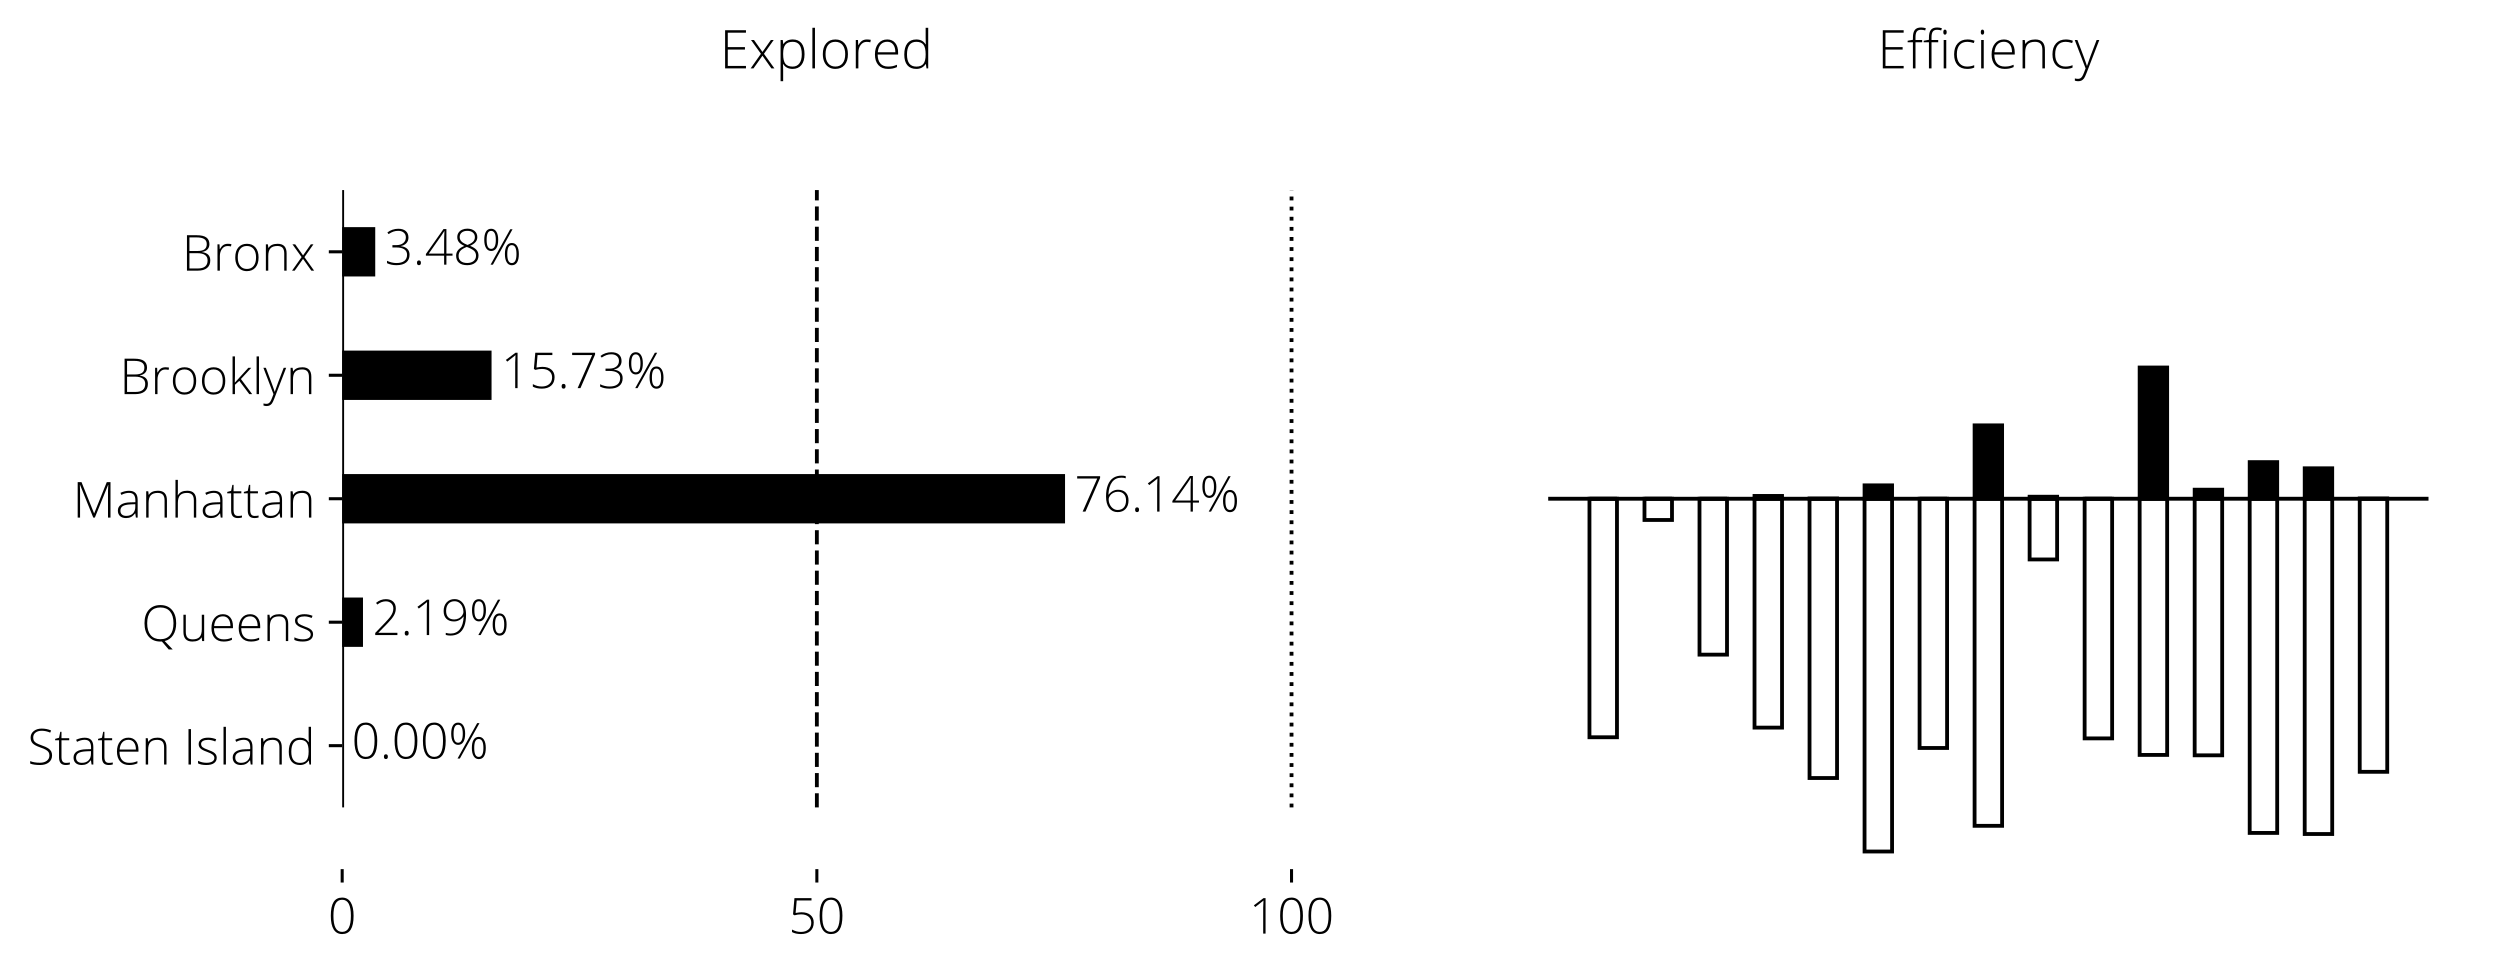
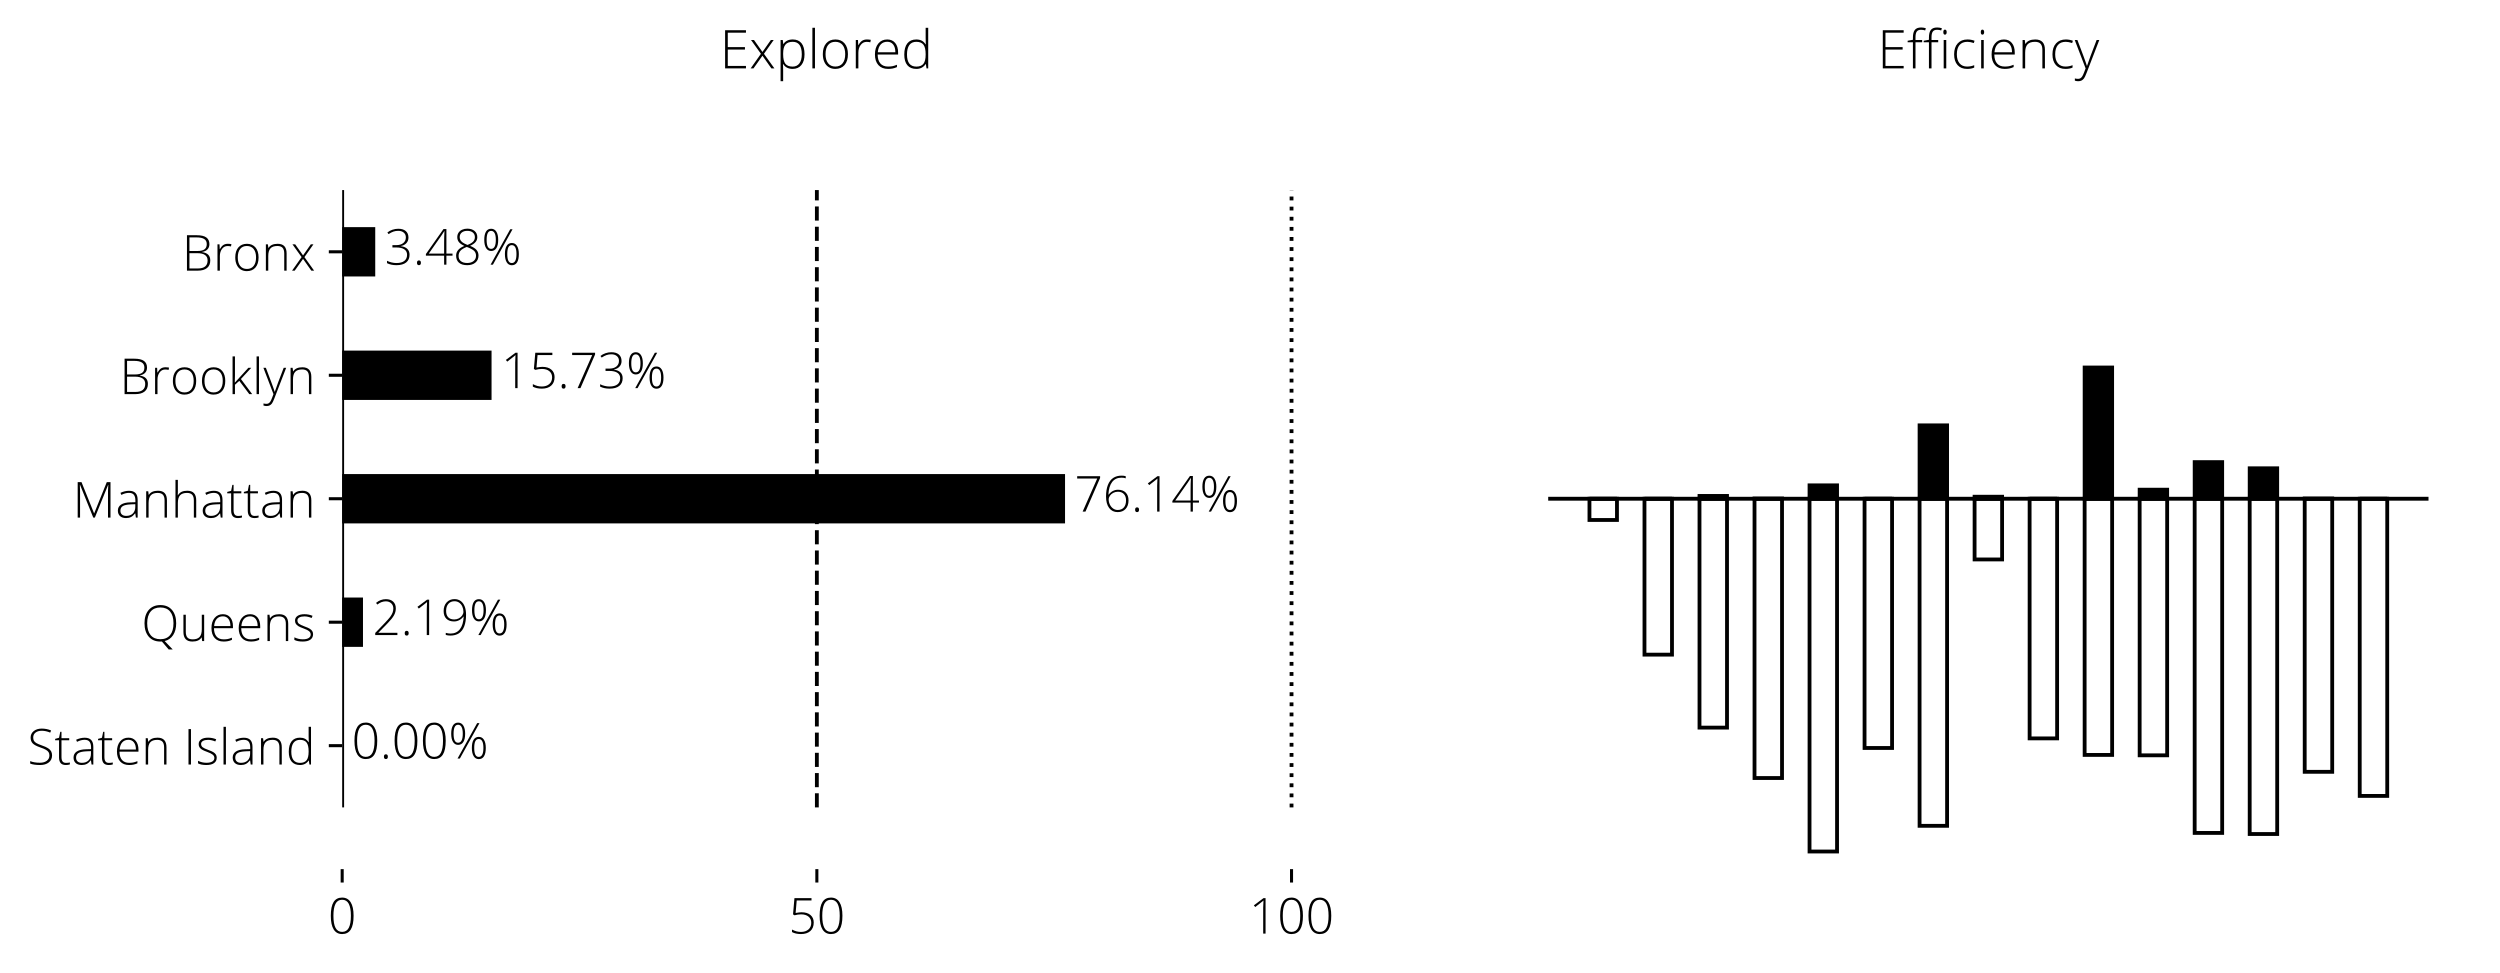
<svg xmlns="http://www.w3.org/2000/svg" xmlns:xlink="http://www.w3.org/1999/xlink" width="654.828pt" height="254.856pt" viewBox="0 0 654.828 254.856" version="1.1">
  <defs>
    <style type="text/css">*{stroke-linejoin: round; stroke-linecap: butt}</style>
  </defs>
  <g id="figure_1">
    <g id="patch_1">
      <path d="M 0 254.856  L 654.828 254.856  L 654.828 0  L 0 0  z " style="fill: #ffffff" />
    </g>
    <g id="axes_1">
      <g id="patch_2">
        <path d="M 89.628 227.654  L 343.265 227.654  L 343.265 33.614  L 89.628 33.614  L 89.628 227.654  z " style="fill: none" />
      </g>
      <g id="patch_3">
-         <path d="M 89.628 201.782  L 89.628 201.782  L 89.628 188.846  L 89.628 188.846  z " clip-path="url(#pa420736cd4)" />
+         <path d="M 89.628 201.782  L 89.628 201.782  L 89.628 188.846  L 89.628 188.846  z " clip-path="url(#p957fd2dccb)" />
      </g>
      <g id="patch_4">
-         <path d="M 89.628 169.442  L 95.077 169.442  L 95.077 156.506  L 89.628 156.506  z " clip-path="url(#pa420736cd4)" />
+         <path d="M 89.628 169.442  L 95.077 169.442  L 95.077 156.506  L 89.628 156.506  z " clip-path="url(#p957fd2dccb)" />
      </g>
      <g id="patch_5">
-         <path d="M 89.628 137.102  L 278.967 137.102  L 278.967 124.166  L 89.628 124.166  z " clip-path="url(#pa420736cd4)" />
+         <path d="M 89.628 137.102  L 278.967 137.102  L 278.967 124.166  L 89.628 124.166  z " clip-path="url(#p957fd2dccb)" />
      </g>
      <g id="patch_6">
-         <path d="M 89.628 104.762  L 128.753 104.762  L 128.753 91.826  L 89.628 91.826  z " clip-path="url(#pa420736cd4)" />
+         <path d="M 89.628 104.762  L 128.753 104.762  L 128.753 91.826  L 89.628 91.826  z " clip-path="url(#p957fd2dccb)" />
      </g>
      <g id="patch_7">
-         <path d="M 89.628 72.422  L 98.287 72.422  L 98.287 59.486  L 89.628 59.486  z " clip-path="url(#pa420736cd4)" />
+         <path d="M 89.628 72.422  L 98.287 72.422  L 98.287 59.486  L 89.628 59.486  z " clip-path="url(#p957fd2dccb)" />
      </g>
      <g id="matplotlib.axis_1">
        <g id="xtick_1">
          <g id="line2d_1">
            <defs>
-               <path id="m9765cb87ba" d="M 0 0  L 0 3.5  " style="stroke: #000000; stroke-width: 0.8" />
+               <path id="m47804fad44" d="M 0 0  L 0 3.5  " style="stroke: #000000; stroke-width: 0.8" />
            </defs>
            <g>
-               <use xlink:href="#m9765cb87ba" x="89.628" y="227.654" style="stroke: #000000; stroke-width: 0.8" />
+               <use xlink:href="#m47804fad44" x="89.628" y="227.654" style="stroke: #000000; stroke-width: 0.8" />
            </g>
          </g>
          <g id="text_1">
            <g transform="translate(85.91836 244.5322)scale(0.13 -0.13)">
              <defs>
                <path id="OpenSans-Light-30" d="M 3297 2297  Q 3297 1094 2930 515  Q 2563 -63 1819 -63  Q 1103 -63 731 532  Q 359 1128 359 2297  Q 359 3491 720 4066  Q 1081 4641 1819 4641  Q 2541 4641 2919 4045  Q 3297 3450 3297 2297  z M 697 2297  Q 697 1234 975 726  Q 1253 219 1819 219  Q 2409 219 2679 744  Q 2950 1269 2950 2297  Q 2950 3309 2679 3834  Q 2409 4359 1819 4359  Q 1228 4359 962 3834  Q 697 3309 697 2297  z " transform="scale(0.015625)" />
              </defs>
              <use xlink:href="#OpenSans-Light-30" />
            </g>
          </g>
        </g>
        <g id="xtick_2">
          <g id="line2d_2">
            <g>
-               <use xlink:href="#m9765cb87ba" x="213.96" y="227.654" style="stroke: #000000; stroke-width: 0.8" />
+               <use xlink:href="#m47804fad44" x="213.96" y="227.654" style="stroke: #000000; stroke-width: 0.8" />
            </g>
          </g>
          <g id="text_2">
            <g transform="translate(206.5398 244.5322)scale(0.13 -0.13)">
              <defs>
                <path id="OpenSans-Light-35" d="M 1678 2747  Q 2409 2747 2829 2394  Q 3250 2041 3250 1422  Q 3250 719 2812 328  Q 2375 -63 1606 -63  Q 1266 -63 959 4  Q 653 72 447 197  L 447 519  Q 784 347 1046 280  Q 1309 213 1606 213  Q 2206 213 2568 530  Q 2931 847 2931 1388  Q 2931 1897 2578 2187  Q 2225 2478 1619 2478  Q 1213 2478 769 2356  L 581 2478  L 763 4569  L 2963 4569  L 2963 4269  L 1056 4269  L 916 2656  Q 1403 2747 1678 2747  z " transform="scale(0.015625)" />
              </defs>
              <use xlink:href="#OpenSans-Light-35" />
              <use xlink:href="#OpenSans-Light-30" x="57.08" />
            </g>
          </g>
        </g>
        <g id="xtick_3">
          <g id="line2d_3">
            <g>
-               <use xlink:href="#m9765cb87ba" x="338.292" y="227.654" style="stroke: #000000; stroke-width: 0.8" />
+               <use xlink:href="#m47804fad44" x="338.292" y="227.654" style="stroke: #000000; stroke-width: 0.8" />
            </g>
          </g>
          <g id="text_3">
            <g transform="translate(327.1613 244.5322)scale(0.13 -0.13)">
              <defs>
                <path id="OpenSans-Light-31" d="M 2131 0  L 1825 0  L 1825 3328  Q 1825 3781 1863 4269  Q 1816 4222 1766 4178  Q 1716 4134 800 3419  L 622 3641  L 1863 4569  L 2131 4569  L 2131 0  z " transform="scale(0.015625)" />
              </defs>
              <use xlink:href="#OpenSans-Light-31" />
              <use xlink:href="#OpenSans-Light-30" x="57.08" />
              <use xlink:href="#OpenSans-Light-30" x="114.16" />
            </g>
          </g>
        </g>
      </g>
      <g id="matplotlib.axis_2">
        <g id="ytick_1">
          <g id="line2d_4">
            <defs>
-               <path id="meae00dbb87" d="M 0 0  L -3.5 0  " style="stroke: #000000; stroke-width: 0.8" />
+               <path id="m6c210395d0" d="M 0 0  L -3.5 0  " style="stroke: #000000; stroke-width: 0.8" />
            </defs>
            <g>
-               <use xlink:href="#meae00dbb87" x="89.628" y="195.314" style="stroke: #000000; stroke-width: 0.8" />
+               <use xlink:href="#m6c210395d0" x="89.628" y="195.314" style="stroke: #000000; stroke-width: 0.8" />
            </g>
          </g>
          <g id="text_4">
            <g transform="translate(7.2 200.2532)scale(0.13 -0.13)">
              <defs>
                <path id="OpenSans-Light-53" d="M 3169 1178  Q 3169 606 2748 271  Q 2328 -63 1631 -63  Q 794 -63 347 122  L 347 441  Q 841 231 1606 231  Q 2169 231 2498 489  Q 2828 747 2828 1166  Q 2828 1425 2718 1595  Q 2609 1766 2362 1906  Q 2116 2047 1638 2209  Q 938 2450 670 2729  Q 403 3009 403 3475  Q 403 3988 804 4311  Q 1206 4634 1838 4634  Q 2481 4634 3047 4391  L 2931 4116  Q 2363 4353 1844 4353  Q 1338 4353 1038 4118  Q 738 3884 738 3481  Q 738 3228 830 3065  Q 922 2903 1131 2773  Q 1341 2644 1850 2463  Q 2384 2278 2653 2104  Q 2922 1931 3045 1711  Q 3169 1491 3169 1178  z " transform="scale(0.015625)" />
                <path id="OpenSans-Light-74" d="M 1466 213  Q 1759 213 1978 263  L 1978 13  Q 1753 -63 1459 -63  Q 1009 -63 795 178  Q 581 419 581 934  L 581 3128  L 78 3128  L 78 3309  L 581 3450  L 738 4219  L 897 4219  L 897 3397  L 1894 3397  L 1894 3128  L 897 3128  L 897 978  Q 897 588 1034 400  Q 1172 213 1466 213  z " transform="scale(0.015625)" />
                <path id="OpenSans-Light-61" d="M 2631 0  L 2553 538  L 2528 538  Q 2272 209 2001 73  Q 1731 -63 1363 -63  Q 863 -63 584 193  Q 306 450 306 903  Q 306 1400 720 1675  Q 1134 1950 1919 1966  L 2566 1984  L 2566 2209  Q 2566 2694 2369 2941  Q 2172 3188 1734 3188  Q 1263 3188 756 2925  L 641 3194  Q 1200 3456 1747 3456  Q 2306 3456 2582 3165  Q 2859 2875 2859 2259  L 2859 0  L 2631 0  z M 1381 219  Q 1925 219 2239 530  Q 2553 841 2553 1394  L 2553 1728  L 1959 1703  Q 1244 1669 939 1480  Q 634 1291 634 891  Q 634 572 829 395  Q 1025 219 1381 219  z " transform="scale(0.015625)" />
                <path id="OpenSans-Light-65" d="M 1941 -63  Q 1200 -63 786 393  Q 372 850 372 1672  Q 372 2484 772 2973  Q 1172 3463 1850 3463  Q 2450 3463 2797 3044  Q 3144 2625 3144 1906  L 3144 1656  L 697 1656  Q 703 956 1023 587  Q 1344 219 1941 219  Q 2231 219 2451 259  Q 2672 300 3009 434  L 3009 153  Q 2722 28 2478 -17  Q 2234 -63 1941 -63  z M 1850 3188  Q 1359 3188 1062 2864  Q 766 2541 716 1931  L 2816 1931  Q 2816 2522 2559 2855  Q 2303 3188 1850 3188  z " transform="scale(0.015625)" />
                <path id="OpenSans-Light-6e" d="M 2938 0  L 2938 2203  Q 2938 2716 2722 2948  Q 2506 3181 2053 3181  Q 1444 3181 1161 2873  Q 878 2566 878 1875  L 878 0  L 569 0  L 569 3397  L 831 3397  L 891 2931  L 909 2931  Q 1241 3463 2088 3463  Q 3244 3463 3244 2222  L 3244 0  L 2938 0  z " transform="scale(0.015625)" />
                <path id="OpenSans-Light-20" transform="scale(0.015625)" />
                <path id="OpenSans-Light-49" d="M 647 0  L 647 4569  L 966 4569  L 966 0  L 647 0  z " transform="scale(0.015625)" />
                <path id="OpenSans-Light-73" d="M 2675 884  Q 2675 428 2328 182  Q 1981 -63 1344 -63  Q 663 -63 263 147  L 263 481  Q 775 225 1344 225  Q 1847 225 2108 392  Q 2369 559 2369 838  Q 2369 1094 2161 1269  Q 1953 1444 1478 1613  Q 969 1797 762 1930  Q 556 2063 451 2230  Q 347 2397 347 2638  Q 347 3019 667 3241  Q 988 3463 1563 3463  Q 2113 3463 2606 3256  L 2491 2975  Q 1991 3181 1563 3181  Q 1147 3181 903 3043  Q 659 2906 659 2663  Q 659 2397 848 2237  Q 1038 2078 1588 1881  Q 2047 1716 2256 1583  Q 2466 1450 2570 1281  Q 2675 1113 2675 884  z " transform="scale(0.015625)" />
                <path id="OpenSans-Light-6c" d="M 878 0  L 569 0  L 569 4863  L 878 4863  L 878 0  z " transform="scale(0.015625)" />
                <path id="OpenSans-Light-64" d="M 1813 3463  Q 2181 3463 2450 3328  Q 2719 3194 2931 2869  L 2950 2869  Q 2931 3263 2931 3641  L 2931 4863  L 3238 4863  L 3238 0  L 3034 0  L 2956 519  L 2931 519  Q 2544 -63 1819 -63  Q 1116 -63 744 375  Q 372 813 372 1650  Q 372 2531 740 2997  Q 1109 3463 1813 3463  z M 1813 3181  Q 1256 3181 976 2790  Q 697 2400 697 1656  Q 697 213 1819 213  Q 2394 213 2662 547  Q 2931 881 2931 1650  L 2931 1703  Q 2931 2491 2667 2836  Q 2403 3181 1813 3181  z " transform="scale(0.015625)" />
              </defs>
              <use xlink:href="#OpenSans-Light-53" />
              <use xlink:href="#OpenSans-Light-74" x="54.492" />
              <use xlink:href="#OpenSans-Light-61" x="87.988" />
              <use xlink:href="#OpenSans-Light-74" x="140.967" />
              <use xlink:href="#OpenSans-Light-65" x="174.463" />
              <use xlink:href="#OpenSans-Light-6e" x="229.346" />
              <use xlink:href="#OpenSans-Light-20" x="288.33" />
              <use xlink:href="#OpenSans-Light-49" x="314.307" />
              <use xlink:href="#OpenSans-Light-73" x="339.502" />
              <use xlink:href="#OpenSans-Light-6c" x="386.084" />
              <use xlink:href="#OpenSans-Light-61" x="408.691" />
              <use xlink:href="#OpenSans-Light-6e" x="461.67" />
              <use xlink:href="#OpenSans-Light-64" x="520.654" />
            </g>
          </g>
        </g>
        <g id="ytick_2">
          <g id="line2d_5">
            <g>
-               <use xlink:href="#meae00dbb87" x="89.628" y="162.974" style="stroke: #000000; stroke-width: 0.8" />
+               <use xlink:href="#m6c210395d0" x="89.628" y="162.974" style="stroke: #000000; stroke-width: 0.8" />
            </g>
          </g>
          <g id="text_5">
            <g transform="translate(37.03094 167.9132)scale(0.13 -0.13)">
              <defs>
                <path id="OpenSans-Light-51" d="M 4488 2291  Q 4488 1372 4094 770  Q 3700 169 3003 0  L 4044 -1088  L 3525 -1088  L 2644 -56  L 2541 -63  L 2444 -63  Q 1491 -63 947 570  Q 403 1203 403 2297  Q 403 3388 951 4014  Q 1500 4641 2450 4641  Q 3406 4641 3947 4011  Q 4488 3381 4488 2291  z M 750 2291  Q 750 1309 1187 773  Q 1625 238 2444 238  Q 3269 238 3705 769  Q 4141 1300 4141 2291  Q 4141 3278 3705 3804  Q 3269 4331 2450 4331  Q 1634 4331 1192 3800  Q 750 3269 750 2291  z " transform="scale(0.015625)" />
                <path id="OpenSans-Light-75" d="M 838 3397  L 838 1197  Q 838 684 1053 451  Q 1269 219 1722 219  Q 2328 219 2614 525  Q 2900 831 2900 1522  L 2900 3397  L 3206 3397  L 3206 0  L 2944 0  L 2888 469  L 2869 469  Q 2538 -63 1691 -63  Q 531 -63 531 1178  L 531 3397  L 838 3397  z " transform="scale(0.015625)" />
              </defs>
              <use xlink:href="#OpenSans-Light-51" />
              <use xlink:href="#OpenSans-Light-75" x="76.416" />
              <use xlink:href="#OpenSans-Light-65" x="135.4" />
              <use xlink:href="#OpenSans-Light-65" x="190.283" />
              <use xlink:href="#OpenSans-Light-6e" x="245.166" />
              <use xlink:href="#OpenSans-Light-73" x="304.15" />
            </g>
          </g>
        </g>
        <g id="ytick_3">
          <g id="line2d_6">
            <g>
-               <use xlink:href="#meae00dbb87" x="89.628" y="130.634" style="stroke: #000000; stroke-width: 0.8" />
+               <use xlink:href="#m6c210395d0" x="89.628" y="130.634" style="stroke: #000000; stroke-width: 0.8" />
            </g>
          </g>
          <g id="text_6">
            <g transform="translate(19.03406 135.5732)scale(0.13 -0.13)">
              <defs>
                <path id="OpenSans-Light-4d" d="M 2656 0  L 953 4219  L 928 4219  Q 953 3831 953 3425  L 953 0  L 647 0  L 647 4569  L 1141 4569  L 2759 550  L 2778 550  L 4397 4569  L 4878 4569  L 4878 0  L 4556 0  L 4556 3463  Q 4556 3825 4594 4213  L 4569 4213  L 2859 0  L 2656 0  z " transform="scale(0.015625)" />
                <path id="OpenSans-Light-68" d="M 2938 0  L 2938 2203  Q 2938 2716 2722 2948  Q 2506 3181 2053 3181  Q 1444 3181 1161 2873  Q 878 2566 878 1875  L 878 0  L 569 0  L 569 4863  L 878 4863  L 878 3316  L 863 2881  L 884 2881  Q 1075 3188 1365 3325  Q 1656 3463 2088 3463  Q 3244 3463 3244 2222  L 3244 0  L 2938 0  z " transform="scale(0.015625)" />
              </defs>
              <use xlink:href="#OpenSans-Light-4d" />
              <use xlink:href="#OpenSans-Light-61" x="86.279" />
              <use xlink:href="#OpenSans-Light-6e" x="139.258" />
              <use xlink:href="#OpenSans-Light-68" x="198.242" />
              <use xlink:href="#OpenSans-Light-61" x="257.227" />
              <use xlink:href="#OpenSans-Light-74" x="310.205" />
              <use xlink:href="#OpenSans-Light-74" x="343.701" />
              <use xlink:href="#OpenSans-Light-61" x="377.197" />
              <use xlink:href="#OpenSans-Light-6e" x="430.176" />
            </g>
          </g>
        </g>
        <g id="ytick_4">
          <g id="line2d_7">
            <g>
-               <use xlink:href="#meae00dbb87" x="89.628" y="98.294" style="stroke: #000000; stroke-width: 0.8" />
+               <use xlink:href="#m6c210395d0" x="89.628" y="98.294" style="stroke: #000000; stroke-width: 0.8" />
            </g>
          </g>
          <g id="text_7">
            <g transform="translate(31.31703 103.2332)scale(0.13 -0.13)">
              <defs>
                <path id="OpenSans-Light-42" d="M 647 4569  L 1900 4569  Q 2747 4569 3144 4281  Q 3541 3994 3541 3413  Q 3541 3016 3298 2752  Q 3056 2488 2591 2413  L 2591 2394  Q 3138 2313 3395 2048  Q 3653 1784 3653 1313  Q 3653 681 3234 340  Q 2816 0 2047 0  L 647 0  L 647 4569  z M 966 2534  L 1972 2534  Q 2616 2534 2908 2748  Q 3200 2963 3200 3419  Q 3200 3875 2870 4081  Q 2541 4288 1888 4288  L 966 4288  L 966 2534  z M 966 2253  L 966 281  L 2041 281  Q 3309 281 3309 1313  Q 3309 2253 1972 2253  L 966 2253  z " transform="scale(0.015625)" />
                <path id="OpenSans-Light-72" d="M 1906 3463  Q 2122 3463 2369 3419  L 2309 3122  Q 2097 3175 1869 3175  Q 1434 3175 1156 2806  Q 878 2438 878 1875  L 878 0  L 569 0  L 569 3397  L 831 3397  L 863 2784  L 884 2784  Q 1094 3159 1331 3311  Q 1569 3463 1906 3463  z " transform="scale(0.015625)" />
                <path id="OpenSans-Light-6f" d="M 3378 1703  Q 3378 872 2975 404  Q 2572 -63 1863 -63  Q 1416 -63 1075 153  Q 734 369 553 772  Q 372 1175 372 1703  Q 372 2534 775 2998  Q 1178 3463 1881 3463  Q 2581 3463 2979 2992  Q 3378 2522 3378 1703  z M 697 1703  Q 697 1003 1005 611  Q 1313 219 1875 219  Q 2438 219 2745 611  Q 3053 1003 3053 1703  Q 3053 2406 2742 2793  Q 2431 3181 1869 3181  Q 1306 3181 1001 2795  Q 697 2409 697 1703  z " transform="scale(0.015625)" />
                <path id="OpenSans-Light-6b" d="M 872 1491  L 2606 3397  L 2981 3397  L 1644 1947  L 3097 0  L 2725 0  L 1434 1716  L 878 1209  L 878 0  L 569 0  L 569 4863  L 878 4863  L 878 2425  L 856 1491  L 872 1491  z " transform="scale(0.015625)" />
                <path id="OpenSans-Light-79" d="M 0 3397  L 319 3397  L 1038 1491  Q 1366 613 1453 306  L 1472 306  Q 1603 709 1900 1509  L 2619 3397  L 2938 3397  L 1416 -550  Q 1231 -1031 1106 -1200  Q 981 -1369 814 -1453  Q 647 -1538 409 -1538  Q 231 -1538 13 -1472  L 13 -1203  Q 194 -1253 403 -1253  Q 563 -1253 684 -1178  Q 806 -1103 904 -945  Q 1003 -788 1133 -445  Q 1263 -103 1300 0  L 0 3397  z " transform="scale(0.015625)" />
              </defs>
              <use xlink:href="#OpenSans-Light-42" />
              <use xlink:href="#OpenSans-Light-72" x="62.695" />
              <use xlink:href="#OpenSans-Light-6f" x="101.611" />
              <use xlink:href="#OpenSans-Light-6f" x="160.205" />
              <use xlink:href="#OpenSans-Light-6b" x="218.799" />
              <use xlink:href="#OpenSans-Light-6c" x="267.188" />
              <use xlink:href="#OpenSans-Light-79" x="289.795" />
              <use xlink:href="#OpenSans-Light-6e" x="335.693" />
            </g>
          </g>
        </g>
        <g id="ytick_5">
          <g id="line2d_8">
            <g>
-               <use xlink:href="#meae00dbb87" x="89.628" y="65.954" style="stroke: #000000; stroke-width: 0.8" />
+               <use xlink:href="#m6c210395d0" x="89.628" y="65.954" style="stroke: #000000; stroke-width: 0.8" />
            </g>
          </g>
          <g id="text_8">
            <g transform="translate(47.65641 70.89317)scale(0.13 -0.13)">
              <defs>
                <path id="OpenSans-Light-78" d="M 1403 1747  L 219 3397  L 575 3397  L 1588 1966  L 2591 3397  L 2931 3397  L 1766 1747  L 3016 0  L 2656 0  L 1588 1516  L 513 0  L 172 0  L 1403 1747  z " transform="scale(0.015625)" />
              </defs>
              <use xlink:href="#OpenSans-Light-42" />
              <use xlink:href="#OpenSans-Light-72" x="62.695" />
              <use xlink:href="#OpenSans-Light-6f" x="101.611" />
              <use xlink:href="#OpenSans-Light-6e" x="160.205" />
              <use xlink:href="#OpenSans-Light-78" x="219.189" />
            </g>
          </g>
        </g>
      </g>
      <g id="LineCollection_1">
-         <path d="M 89.628 211.484  L 89.628 49.784  " clip-path="url(#pa420736cd4)" style="fill: none; stroke: #000000" />
+         <path d="M 89.628 211.484  L 89.628 49.784  " clip-path="url(#p957fd2dccb)" style="fill: none; stroke: #000000" />
      </g>
      <g id="LineCollection_2">
-         <path d="M 213.96 211.484  L 213.96 49.784  " clip-path="url(#pa420736cd4)" style="fill: none; stroke-dasharray: 3.7,1.6; stroke-dashoffset: 0; stroke: #000000" />
+         <path d="M 213.96 211.484  L 213.96 49.784  " clip-path="url(#p957fd2dccb)" style="fill: none; stroke-dasharray: 3.7,1.6; stroke-dashoffset: 0; stroke: #000000" />
      </g>
      <g id="LineCollection_3">
-         <path d="M 338.292 211.484  L 338.292 49.784  " clip-path="url(#pa420736cd4)" style="fill: none; stroke-dasharray: 1,1.65; stroke-dashoffset: 0; stroke: #000000" />
+         <path d="M 338.292 211.484  L 338.292 49.784  " clip-path="url(#p957fd2dccb)" style="fill: none; stroke-dasharray: 1,1.65; stroke-dashoffset: 0; stroke: #000000" />
      </g>
      <g id="text_9">
        <g transform="translate(92.11507 198.6911)scale(0.13 -0.13)">
          <defs>
            <path id="OpenSans-Light-2e" d="M 506 244  Q 506 550 756 550  Q 1013 550 1013 244  Q 1013 -63 756 -63  Q 506 -63 506 244  z " transform="scale(0.015625)" />
            <path id="OpenSans-Light-25" d="M 659 3206  Q 659 2625 800 2333  Q 941 2041 1241 2041  Q 1844 2041 1844 3206  Q 1844 3781 1689 4070  Q 1534 4359 1241 4359  Q 941 4359 800 4070  Q 659 3781 659 3206  z M 2150 3206  Q 2150 2500 1915 2133  Q 1681 1766 1241 1766  Q 825 1766 589 2142  Q 353 2519 353 3206  Q 353 3903 578 4268  Q 803 4634 1241 4634  Q 1675 4634 1912 4257  Q 2150 3881 2150 3206  z M 3322 1369  Q 3322 791 3462 502  Q 3603 213 3903 213  Q 4506 213 4506 1369  Q 4506 2522 3903 2522  Q 3603 2522 3462 2236  Q 3322 1950 3322 1369  z M 4813 1369  Q 4813 663 4581 295  Q 4350 -72 3909 -72  Q 3484 -72 3250 308  Q 3016 688 3016 1369  Q 3016 2072 3245 2434  Q 3475 2797 3909 2797  Q 4338 2797 4575 2422  Q 4813 2047 4813 1369  z M 4000 4569  L 1466 0  L 1166 0  L 3700 4569  L 4000 4569  z " transform="scale(0.015625)" />
          </defs>
          <use xlink:href="#OpenSans-Light-30" />
          <use xlink:href="#OpenSans-Light-2e" x="57.08" />
          <use xlink:href="#OpenSans-Light-30" x="80.859" />
          <use xlink:href="#OpenSans-Light-30" x="137.939" />
          <use xlink:href="#OpenSans-Light-25" x="195.02" />
        </g>
      </g>
      <g id="text_10">
        <g transform="translate(97.5641 166.3511)scale(0.13 -0.13)">
          <defs>
            <path id="OpenSans-Light-32" d="M 3213 0  L 353 0  L 353 275  L 1569 1544  Q 2081 2075 2287 2356  Q 2494 2638 2591 2894  Q 2688 3150 2688 3431  Q 2688 3841 2419 4097  Q 2150 4353 1722 4353  Q 1150 4353 628 3938  L 459 4153  Q 1031 4634 1728 4634  Q 2325 4634 2667 4315  Q 3009 3997 3009 3438  Q 3009 2984 2779 2561  Q 2550 2138 1941 1516  L 769 313  L 769 300  L 3213 300  L 3213 0  z " transform="scale(0.015625)" />
            <path id="OpenSans-Light-39" d="M 3238 2631  Q 3238 1731 3002 1125  Q 2766 519 2314 228  Q 1863 -63 1222 -63  Q 897 -63 622 19  L 622 288  Q 756 244 945 220  Q 1134 197 1234 197  Q 2006 197 2443 755  Q 2881 1313 2931 2381  L 2894 2381  Q 2666 2081 2350 1920  Q 2034 1759 1691 1759  Q 1056 1759 701 2109  Q 347 2459 347 3103  Q 347 3791 736 4216  Q 1125 4641 1747 4641  Q 2197 4641 2534 4405  Q 2872 4169 3055 3712  Q 3238 3256 3238 2631  z M 1747 4366  Q 1253 4366 959 4033  Q 666 3700 666 3122  Q 666 2578 937 2297  Q 1209 2016 1716 2016  Q 2031 2016 2304 2156  Q 2578 2297 2739 2530  Q 2900 2763 2900 3003  Q 2900 3369 2754 3687  Q 2609 4006 2348 4186  Q 2088 4366 1747 4366  z " transform="scale(0.015625)" />
          </defs>
          <use xlink:href="#OpenSans-Light-32" />
          <use xlink:href="#OpenSans-Light-2e" x="57.08" />
          <use xlink:href="#OpenSans-Light-31" x="80.859" />
          <use xlink:href="#OpenSans-Light-39" x="137.939" />
          <use xlink:href="#OpenSans-Light-25" x="195.02" />
        </g>
      </g>
      <g id="text_11">
        <g transform="translate(281.4537 134.0111)scale(0.13 -0.13)">
          <defs>
            <path id="OpenSans-Light-37" d="M 1044 0  L 2925 4269  L 341 4269  L 341 4569  L 3297 4569  L 3297 4341  L 1409 0  L 1044 0  z " transform="scale(0.015625)" />
            <path id="OpenSans-Light-36" d="M 409 1947  Q 409 2838 651 3445  Q 894 4053 1339 4347  Q 1784 4641 2413 4641  Q 2706 4641 2950 4569  L 2950 4294  Q 2722 4378 2400 4378  Q 1628 4378 1198 3822  Q 769 3266 716 2203  L 756 2203  Q 994 2509 1300 2665  Q 1606 2822 1947 2822  Q 2588 2822 2948 2456  Q 3309 2091 3309 1447  Q 3309 747 2929 342  Q 2550 -63 1906 -63  Q 1213 -63 811 467  Q 409 997 409 1947  z M 1906 213  Q 2419 213 2703 534  Q 2988 856 2988 1453  Q 2988 1978 2706 2272  Q 2425 2566 1941 2566  Q 1622 2566 1348 2425  Q 1075 2284 912 2051  Q 750 1819 750 1575  Q 750 1228 904 908  Q 1059 588 1323 400  Q 1588 213 1906 213  z " transform="scale(0.015625)" />
            <path id="OpenSans-Light-34" d="M 3566 1166  L 2778 1166  L 2778 0  L 2484 0  L 2484 1166  L 134 1166  L 134 1375  L 2400 4594  L 2778 4594  L 2778 1434  L 3566 1434  L 3566 1166  z M 2484 1434  L 2484 2741  Q 2484 3684 2528 4325  L 2503 4325  Q 2441 4209 2119 3738  L 506 1434  L 2484 1434  z " transform="scale(0.015625)" />
          </defs>
          <use xlink:href="#OpenSans-Light-37" />
          <use xlink:href="#OpenSans-Light-36" x="57.08" />
          <use xlink:href="#OpenSans-Light-2e" x="114.16" />
          <use xlink:href="#OpenSans-Light-31" x="137.939" />
          <use xlink:href="#OpenSans-Light-34" x="195.02" />
          <use xlink:href="#OpenSans-Light-25" x="252.1" />
        </g>
      </g>
      <g id="text_12">
        <g transform="translate(131.2399 101.6711)scale(0.13 -0.13)">
          <defs>
            <path id="OpenSans-Light-33" d="M 3059 3494  Q 3059 3069 2792 2778  Q 2525 2488 2075 2406  L 2075 2388  Q 2625 2319 2912 2037  Q 3200 1756 3200 1281  Q 3200 641 2764 289  Q 2328 -63 1509 -63  Q 813 -63 294 197  L 294 506  Q 556 369 882 291  Q 1209 213 1497 213  Q 2188 213 2534 492  Q 2881 772 2881 1281  Q 2881 1734 2526 1978  Q 2172 2222 1484 2222  L 991 2222  L 991 2522  L 1491 2522  Q 2059 2522 2392 2792  Q 2725 3063 2725 3525  Q 2725 3906 2454 4136  Q 2184 4366 1747 4366  Q 1406 4366 1125 4270  Q 844 4175 494 3944  L 341 4153  Q 606 4375 981 4504  Q 1356 4634 1741 4634  Q 2372 4634 2715 4336  Q 3059 4038 3059 3494  z " transform="scale(0.015625)" />
          </defs>
          <use xlink:href="#OpenSans-Light-31" />
          <use xlink:href="#OpenSans-Light-35" x="57.08" />
          <use xlink:href="#OpenSans-Light-2e" x="114.16" />
          <use xlink:href="#OpenSans-Light-37" x="137.939" />
          <use xlink:href="#OpenSans-Light-33" x="195.02" />
          <use xlink:href="#OpenSans-Light-25" x="252.1" />
        </g>
      </g>
      <g id="text_13">
        <g transform="translate(100.7736 69.33114)scale(0.13 -0.13)">
          <defs>
            <path id="OpenSans-Light-38" d="M 1819 4647  Q 2400 4647 2754 4350  Q 3109 4053 3109 3547  Q 3109 3197 2889 2928  Q 2669 2659 2175 2431  Q 2775 2184 3019 1890  Q 3263 1597 3263 1178  Q 3263 613 2867 275  Q 2472 -63 1806 -63  Q 1116 -63 747 253  Q 378 569 378 1172  Q 378 1581 637 1890  Q 897 2200 1441 2419  Q 938 2656 731 2920  Q 525 3184 525 3553  Q 525 3881 690 4129  Q 856 4378 1154 4512  Q 1453 4647 1819 4647  z M 697 1125  Q 697 694 989 456  Q 1281 219 1806 219  Q 2319 219 2631 470  Q 2944 722 2944 1153  Q 2944 1541 2698 1783  Q 2453 2025 1753 2291  Q 1178 2069 937 1800  Q 697 1531 697 1125  z M 1813 4366  Q 1372 4366 1105 4148  Q 838 3931 838 3553  Q 838 3334 936 3167  Q 1034 3000 1220 2864  Q 1406 2728 1844 2547  Q 2353 2744 2575 2981  Q 2797 3219 2797 3553  Q 2797 3928 2533 4147  Q 2269 4366 1813 4366  z " transform="scale(0.015625)" />
          </defs>
          <use xlink:href="#OpenSans-Light-33" />
          <use xlink:href="#OpenSans-Light-2e" x="57.08" />
          <use xlink:href="#OpenSans-Light-34" x="80.859" />
          <use xlink:href="#OpenSans-Light-38" x="137.939" />
          <use xlink:href="#OpenSans-Light-25" x="195.02" />
        </g>
      </g>
      <g id="text_14">
        <g transform="translate(188.5144 17.91219)scale(0.14 -0.14)">
          <defs>
            <path id="OpenSans-Light-45" d="M 3144 0  L 647 0  L 647 4569  L 3144 4569  L 3144 4275  L 966 4275  L 966 2547  L 3022 2547  L 3022 2253  L 966 2253  L 966 294  L 3144 294  L 3144 0  z " transform="scale(0.015625)" />
            <path id="OpenSans-Light-70" d="M 2022 -63  Q 1238 -63 878 525  L 856 525  L 866 263  Q 878 31 878 -244  L 878 -1538  L 569 -1538  L 569 3397  L 831 3397  L 891 2913  L 909 2913  Q 1259 3463 2028 3463  Q 2716 3463 3077 3011  Q 3438 2559 3438 1697  Q 3438 859 3058 398  Q 2678 -63 2022 -63  z M 2016 213  Q 2538 213 2823 600  Q 3109 988 3109 1684  Q 3109 3181 2028 3181  Q 1434 3181 1156 2854  Q 878 2528 878 1791  L 878 1691  Q 878 894 1145 553  Q 1413 213 2016 213  z " transform="scale(0.015625)" />
          </defs>
          <use xlink:href="#OpenSans-Light-45" />
          <use xlink:href="#OpenSans-Light-78" x="55.176" />
          <use xlink:href="#OpenSans-Light-70" x="104.98" />
          <use xlink:href="#OpenSans-Light-6c" x="164.502" />
          <use xlink:href="#OpenSans-Light-6f" x="187.109" />
          <use xlink:href="#OpenSans-Light-72" x="245.703" />
          <use xlink:href="#OpenSans-Light-65" x="284.619" />
          <use xlink:href="#OpenSans-Light-64" x="339.502" />
        </g>
      </g>
    </g>
    <g id="axes_2">
      <g id="patch_8">
-         <path d="M 416.329 130.634  L 423.535 130.634  L 423.535 130.634  L 416.329 130.634  z " clip-path="url(#p51a32d0522)" style="stroke: #000000; stroke-linejoin: miter" />
+         <path d="M 416.329 130.634  L 423.535 130.634  L 423.535 130.634  L 416.329 130.634  z " clip-path="url(#p11b2fc22ff)" style="stroke: #000000; stroke-linejoin: miter" />
      </g>
      <g id="patch_9">
-         <path d="M 430.741 130.634  L 437.946 130.634  L 437.946 130.634  L 430.741 130.634  z " clip-path="url(#p51a32d0522)" style="stroke: #000000; stroke-linejoin: miter" />
+         <path d="M 430.741 130.634  L 437.946 130.634  L 437.946 130.634  L 430.741 130.634  z " clip-path="url(#p11b2fc22ff)" style="stroke: #000000; stroke-linejoin: miter" />
      </g>
      <g id="patch_10">
-         <path d="M 445.152 130.634  L 452.357 130.634  L 452.357 130.634  L 445.152 130.634  z " clip-path="url(#p51a32d0522)" style="stroke: #000000; stroke-linejoin: miter" />
+         <path d="M 445.152 130.634  L 452.357 130.634  L 452.357 129.902  L 445.152 129.902  z " clip-path="url(#p11b2fc22ff)" style="stroke: #000000; stroke-linejoin: miter" />
      </g>
      <g id="patch_11">
-         <path d="M 459.563 130.634  L 466.768 130.634  L 466.768 129.902  L 459.563 129.902  z " clip-path="url(#p51a32d0522)" style="stroke: #000000; stroke-linejoin: miter" />
+         <path d="M 459.563 130.634  L 466.768 130.634  L 466.768 130.6  L 459.563 130.6  z " clip-path="url(#p11b2fc22ff)" style="stroke: #000000; stroke-linejoin: miter" />
      </g>
      <g id="patch_12">
-         <path d="M 473.974 130.634  L 481.18 130.634  L 481.18 130.6  L 473.974 130.6  z " clip-path="url(#p51a32d0522)" style="stroke: #000000; stroke-linejoin: miter" />
+         <path d="M 473.974 130.634  L 481.18 130.634  L 481.18 127.128  L 473.974 127.128  z " clip-path="url(#p11b2fc22ff)" style="stroke: #000000; stroke-linejoin: miter" />
      </g>
      <g id="patch_13">
-         <path d="M 488.385 130.634  L 495.591 130.634  L 495.591 127.128  L 488.385 127.128  z " clip-path="url(#p51a32d0522)" style="stroke: #000000; stroke-linejoin: miter" />
+         <path d="M 488.385 130.634  L 495.591 130.634  L 495.591 130.634  L 488.385 130.634  z " clip-path="url(#p11b2fc22ff)" style="stroke: #000000; stroke-linejoin: miter" />
      </g>
      <g id="patch_14">
-         <path d="M 502.796 130.634  L 510.002 130.634  L 510.002 130.634  L 502.796 130.634  z " clip-path="url(#p51a32d0522)" style="stroke: #000000; stroke-linejoin: miter" />
+         <path d="M 502.796 130.634  L 510.002 130.634  L 510.002 111.414  L 502.796 111.414  z " clip-path="url(#p11b2fc22ff)" style="stroke: #000000; stroke-linejoin: miter" />
      </g>
      <g id="patch_15">
-         <path d="M 517.207 130.634  L 524.413 130.634  L 524.413 111.414  L 517.207 111.414  z " clip-path="url(#p51a32d0522)" style="stroke: #000000; stroke-linejoin: miter" />
+         <path d="M 517.207 130.634  L 524.413 130.634  L 524.413 130.105  L 517.207 130.105  z " clip-path="url(#p11b2fc22ff)" style="stroke: #000000; stroke-linejoin: miter" />
      </g>
      <g id="patch_16">
-         <path d="M 531.619 130.634  L 538.824 130.634  L 538.824 130.105  L 531.619 130.105  z " clip-path="url(#p51a32d0522)" style="stroke: #000000; stroke-linejoin: miter" />
+         <path d="M 531.619 130.634  L 538.824 130.634  L 538.824 130.634  L 531.619 130.634  z " clip-path="url(#p11b2fc22ff)" style="stroke: #000000; stroke-linejoin: miter" />
      </g>
      <g id="patch_17">
-         <path d="M 546.03 130.634  L 553.235 130.634  L 553.235 130.634  L 546.03 130.634  z " clip-path="url(#p51a32d0522)" style="stroke: #000000; stroke-linejoin: miter" />
+         <path d="M 546.03 130.634  L 553.235 130.634  L 553.235 96.262  L 546.03 96.262  z " clip-path="url(#p11b2fc22ff)" style="stroke: #000000; stroke-linejoin: miter" />
      </g>
      <g id="patch_18">
-         <path d="M 560.441 130.634  L 567.647 130.634  L 567.647 96.262  L 560.441 96.262  z " clip-path="url(#p51a32d0522)" style="stroke: #000000; stroke-linejoin: miter" />
+         <path d="M 560.441 130.634  L 567.647 130.634  L 567.647 128.263  L 560.441 128.263  z " clip-path="url(#p11b2fc22ff)" style="stroke: #000000; stroke-linejoin: miter" />
      </g>
      <g id="patch_19">
-         <path d="M 574.852 130.634  L 582.058 130.634  L 582.058 128.263  L 574.852 128.263  z " clip-path="url(#p51a32d0522)" style="stroke: #000000; stroke-linejoin: miter" />
+         <path d="M 574.852 130.634  L 582.058 130.634  L 582.058 121.042  L 574.852 121.042  z " clip-path="url(#p11b2fc22ff)" style="stroke: #000000; stroke-linejoin: miter" />
      </g>
      <g id="patch_20">
-         <path d="M 589.263 130.634  L 596.469 130.634  L 596.469 121.042  L 589.263 121.042  z " clip-path="url(#p51a32d0522)" style="stroke: #000000; stroke-linejoin: miter" />
+         <path d="M 589.263 130.634  L 596.469 130.634  L 596.469 122.658  L 589.263 122.658  z " clip-path="url(#p11b2fc22ff)" style="stroke: #000000; stroke-linejoin: miter" />
      </g>
      <g id="patch_21">
-         <path d="M 603.674 130.634  L 610.88 130.634  L 610.88 122.658  L 603.674 122.658  z " clip-path="url(#p51a32d0522)" style="stroke: #000000; stroke-linejoin: miter" />
+         <path d="M 603.674 130.634  L 610.88 130.634  L 610.88 130.595  L 603.674 130.595  z " clip-path="url(#p11b2fc22ff)" style="stroke: #000000; stroke-linejoin: miter" />
      </g>
      <g id="patch_22">
-         <path d="M 618.086 130.634  L 625.291 130.634  L 625.291 130.595  L 618.086 130.595  z " clip-path="url(#p51a32d0522)" style="stroke: #000000; stroke-linejoin: miter" />
+         <path d="M 618.086 130.634  L 625.291 130.634  L 625.291 130.634  L 618.086 130.634  z " clip-path="url(#p11b2fc22ff)" style="stroke: #000000; stroke-linejoin: miter" />
      </g>
      <g id="patch_23">
-         <path d="M 416.329 130.634  L 423.535 130.634  L 423.535 193.11  L 416.329 193.11  L 416.329 130.634  z " clip-path="url(#p51a32d0522)" style="fill: none; stroke: #000000; stroke-linejoin: miter" />
+         <path d="M 416.329 130.634  L 423.535 130.634  L 423.535 136.198  L 416.329 136.198  L 416.329 130.634  z " clip-path="url(#p11b2fc22ff)" style="fill: none; stroke: #000000; stroke-linejoin: miter" />
      </g>
      <g id="patch_24">
-         <path d="M 430.741 130.634  L 437.946 130.634  L 437.946 136.198  L 430.741 136.198  L 430.741 130.634  z " clip-path="url(#p51a32d0522)" style="fill: none; stroke: #000000; stroke-linejoin: miter" />
+         <path d="M 430.741 130.634  L 437.946 130.634  L 437.946 171.471  L 430.741 171.471  L 430.741 130.634  z " clip-path="url(#p11b2fc22ff)" style="fill: none; stroke: #000000; stroke-linejoin: miter" />
      </g>
      <g id="patch_25">
-         <path d="M 445.152 130.634  L 452.357 130.634  L 452.357 171.471  L 445.152 171.471  L 445.152 130.634  z " clip-path="url(#p51a32d0522)" style="fill: none; stroke: #000000; stroke-linejoin: miter" />
+         <path d="M 445.152 130.634  L 452.357 130.634  L 452.357 190.585  L 445.152 190.585  L 445.152 130.634  z " clip-path="url(#p11b2fc22ff)" style="fill: none; stroke: #000000; stroke-linejoin: miter" />
      </g>
      <g id="patch_26">
-         <path d="M 459.563 130.634  L 466.768 130.634  L 466.768 190.585  L 459.563 190.585  L 459.563 130.634  z " clip-path="url(#p51a32d0522)" style="fill: none; stroke: #000000; stroke-linejoin: miter" />
+         <path d="M 459.563 130.634  L 466.768 130.634  L 466.768 203.788  L 459.563 203.788  L 459.563 130.634  z " clip-path="url(#p11b2fc22ff)" style="fill: none; stroke: #000000; stroke-linejoin: miter" />
      </g>
      <g id="patch_27">
-         <path d="M 473.974 130.634  L 481.18 130.634  L 481.18 203.788  L 473.974 203.788  L 473.974 130.634  z " clip-path="url(#p51a32d0522)" style="fill: none; stroke: #000000; stroke-linejoin: miter" />
+         <path d="M 473.974 130.634  L 481.18 130.634  L 481.18 223.036  L 473.974 223.036  L 473.974 130.634  z " clip-path="url(#p11b2fc22ff)" style="fill: none; stroke: #000000; stroke-linejoin: miter" />
      </g>
      <g id="patch_28">
-         <path d="M 488.385 130.634  L 495.591 130.634  L 495.591 223.036  L 488.385 223.036  L 488.385 130.634  z " clip-path="url(#p51a32d0522)" style="fill: none; stroke: #000000; stroke-linejoin: miter" />
+         <path d="M 488.385 130.634  L 495.591 130.634  L 495.591 195.919  L 488.385 195.919  L 488.385 130.634  z " clip-path="url(#p11b2fc22ff)" style="fill: none; stroke: #000000; stroke-linejoin: miter" />
      </g>
      <g id="patch_29">
-         <path d="M 502.796 130.634  L 510.002 130.634  L 510.002 195.919  L 502.796 195.919  L 502.796 130.634  z " clip-path="url(#p51a32d0522)" style="fill: none; stroke: #000000; stroke-linejoin: miter" />
+         <path d="M 502.796 130.634  L 510.002 130.634  L 510.002 216.308  L 502.796 216.308  L 502.796 130.634  z " clip-path="url(#p11b2fc22ff)" style="fill: none; stroke: #000000; stroke-linejoin: miter" />
      </g>
      <g id="patch_30">
-         <path d="M 517.207 130.634  L 524.413 130.634  L 524.413 216.308  L 517.207 216.308  L 517.207 130.634  z " clip-path="url(#p51a32d0522)" style="fill: none; stroke: #000000; stroke-linejoin: miter" />
+         <path d="M 517.207 130.634  L 524.413 130.634  L 524.413 146.537  L 517.207 146.537  L 517.207 130.634  z " clip-path="url(#p11b2fc22ff)" style="fill: none; stroke: #000000; stroke-linejoin: miter" />
      </g>
      <g id="patch_31">
-         <path d="M 531.619 130.634  L 538.824 130.634  L 538.824 146.537  L 531.619 146.537  L 531.619 130.634  z " clip-path="url(#p51a32d0522)" style="fill: none; stroke: #000000; stroke-linejoin: miter" />
+         <path d="M 531.619 130.634  L 538.824 130.634  L 538.824 193.408  L 531.619 193.408  L 531.619 130.634  z " clip-path="url(#p11b2fc22ff)" style="fill: none; stroke: #000000; stroke-linejoin: miter" />
      </g>
      <g id="patch_32">
-         <path d="M 546.03 130.634  L 553.235 130.634  L 553.235 193.408  L 546.03 193.408  L 546.03 130.634  z " clip-path="url(#p51a32d0522)" style="fill: none; stroke: #000000; stroke-linejoin: miter" />
+         <path d="M 546.03 130.634  L 553.235 130.634  L 553.235 197.739  L 546.03 197.739  L 546.03 130.634  z " clip-path="url(#p11b2fc22ff)" style="fill: none; stroke: #000000; stroke-linejoin: miter" />
      </g>
      <g id="patch_33">
-         <path d="M 560.441 130.634  L 567.647 130.634  L 567.647 197.739  L 560.441 197.739  L 560.441 130.634  z " clip-path="url(#p51a32d0522)" style="fill: none; stroke: #000000; stroke-linejoin: miter" />
+         <path d="M 560.441 130.634  L 567.647 130.634  L 567.647 197.842  L 560.441 197.842  L 560.441 130.634  z " clip-path="url(#p11b2fc22ff)" style="fill: none; stroke: #000000; stroke-linejoin: miter" />
      </g>
      <g id="patch_34">
-         <path d="M 574.852 130.634  L 582.058 130.634  L 582.058 197.842  L 574.852 197.842  L 574.852 130.634  z " clip-path="url(#p51a32d0522)" style="fill: none; stroke: #000000; stroke-linejoin: miter" />
+         <path d="M 574.852 130.634  L 582.058 130.634  L 582.058 218.169  L 574.852 218.169  L 574.852 130.634  z " clip-path="url(#p11b2fc22ff)" style="fill: none; stroke: #000000; stroke-linejoin: miter" />
      </g>
      <g id="patch_35">
-         <path d="M 589.263 130.634  L 596.469 130.634  L 596.469 218.169  L 589.263 218.169  L 589.263 130.634  z " clip-path="url(#p51a32d0522)" style="fill: none; stroke: #000000; stroke-linejoin: miter" />
+         <path d="M 589.263 130.634  L 596.469 130.634  L 596.469 218.454  L 589.263 218.454  L 589.263 130.634  z " clip-path="url(#p11b2fc22ff)" style="fill: none; stroke: #000000; stroke-linejoin: miter" />
      </g>
      <g id="patch_36">
-         <path d="M 603.674 130.634  L 610.88 130.634  L 610.88 218.454  L 603.674 218.454  L 603.674 130.634  z " clip-path="url(#p51a32d0522)" style="fill: none; stroke: #000000; stroke-linejoin: miter" />
+         <path d="M 603.674 130.634  L 610.88 130.634  L 610.88 202.163  L 603.674 202.163  L 603.674 130.634  z " clip-path="url(#p11b2fc22ff)" style="fill: none; stroke: #000000; stroke-linejoin: miter" />
      </g>
      <g id="patch_37">
-         <path d="M 618.086 130.634  L 625.291 130.634  L 625.291 202.163  L 618.086 202.163  L 618.086 130.634  z " clip-path="url(#p51a32d0522)" style="fill: none; stroke: #000000; stroke-linejoin: miter" />
+         <path d="M 618.086 130.634  L 625.291 130.634  L 625.291 208.476  L 618.086 208.476  L 618.086 130.634  z " clip-path="url(#p11b2fc22ff)" style="fill: none; stroke: #000000; stroke-linejoin: miter" />
      </g>
      <g id="LineCollection_4">
-         <path d="M 405.521 130.634  L 636.1 130.634  " clip-path="url(#p51a32d0522)" style="fill: none; stroke: #000000" />
+         <path d="M 405.521 130.634  L 636.1 130.634  " clip-path="url(#p11b2fc22ff)" style="fill: none; stroke: #000000" />
      </g>
      <g id="text_15">
        <g transform="translate(491.7482 17.91219)scale(0.14 -0.14)">
          <defs>
            <path id="OpenSans-Light-66" d="M 1831 3128  L 1031 3128  L 1031 0  L 722 0  L 722 3128  L 91 3128  L 91 3309  L 722 3425  L 722 3688  Q 722 4313 951 4605  Q 1181 4897 1703 4897  Q 1984 4897 2266 4813  L 2194 4544  Q 1944 4622 1697 4622  Q 1334 4622 1182 4408  Q 1031 4194 1031 3713  L 1031 3397  L 1831 3397  L 1831 3128  z " transform="scale(0.015625)" />
            <path id="OpenSans-Light-69" d="M 878 0  L 569 0  L 569 3397  L 878 3397  L 878 0  z M 525 4341  Q 525 4641 722 4641  Q 819 4641 873 4562  Q 928 4484 928 4341  Q 928 4200 873 4119  Q 819 4038 722 4038  Q 525 4038 525 4341  z " transform="scale(0.015625)" />
            <path id="OpenSans-Light-63" d="M 1925 -63  Q 1197 -63 784 396  Q 372 856 372 1678  Q 372 2522 800 2992  Q 1228 3463 1972 3463  Q 2413 3463 2816 3309  L 2731 3034  Q 2291 3181 1966 3181  Q 1341 3181 1019 2795  Q 697 2409 697 1684  Q 697 997 1019 608  Q 1341 219 1919 219  Q 2381 219 2778 384  L 2778 97  Q 2453 -63 1925 -63  z " transform="scale(0.015625)" />
          </defs>
          <use xlink:href="#OpenSans-Light-45" />
          <use xlink:href="#OpenSans-Light-66" x="55.176" />
          <use xlink:href="#OpenSans-Light-66" x="85.156" />
          <use xlink:href="#OpenSans-Light-69" x="115.137" />
          <use xlink:href="#OpenSans-Light-63" x="137.744" />
          <use xlink:href="#OpenSans-Light-69" x="185.254" />
          <use xlink:href="#OpenSans-Light-65" x="207.861" />
          <use xlink:href="#OpenSans-Light-6e" x="262.744" />
          <use xlink:href="#OpenSans-Light-63" x="321.729" />
          <use xlink:href="#OpenSans-Light-79" x="369.238" />
        </g>
      </g>
    </g>
  </g>
  <defs>
-     <clipPath id="pa420736cd4">
+     <clipPath id="p957fd2dccb">
      <rect x="89.628" y="33.614" width="253.636" height="194.04" />
    </clipPath>
-     <clipPath id="p51a32d0522">
+     <clipPath id="p11b2fc22ff">
      <rect x="393.992" y="33.614" width="253.636" height="194.04" />
    </clipPath>
  </defs>
</svg>
